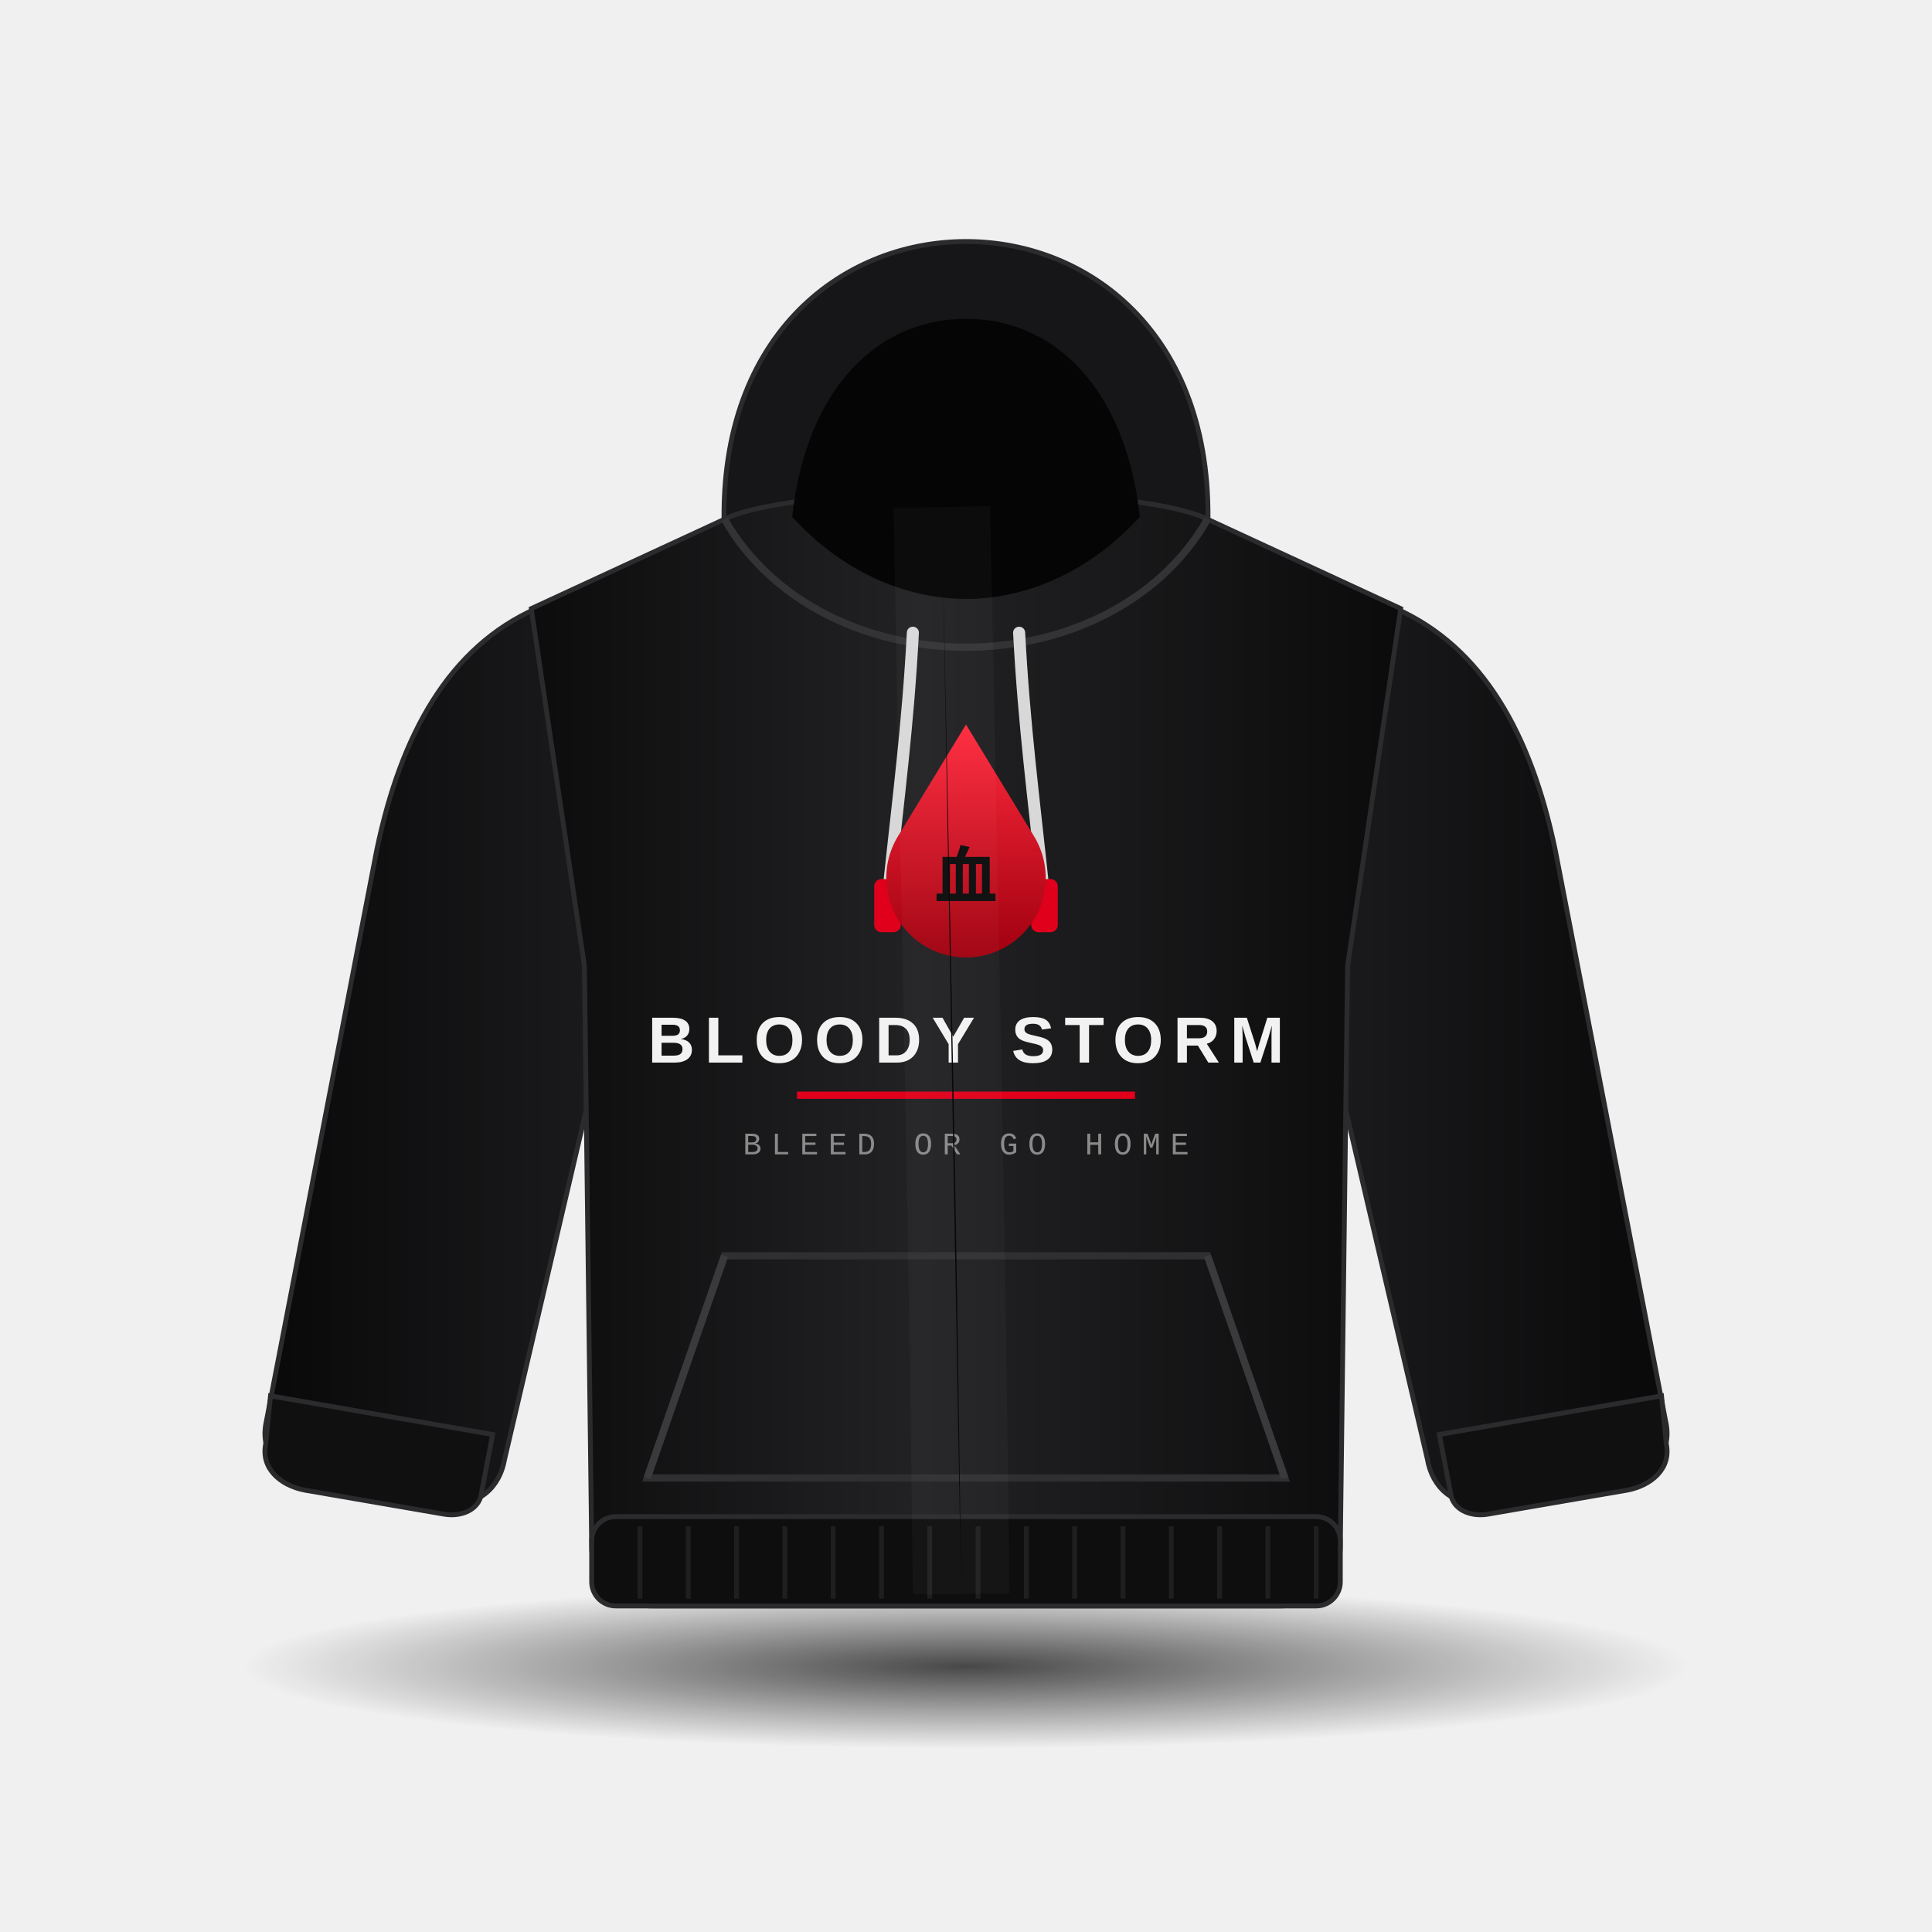
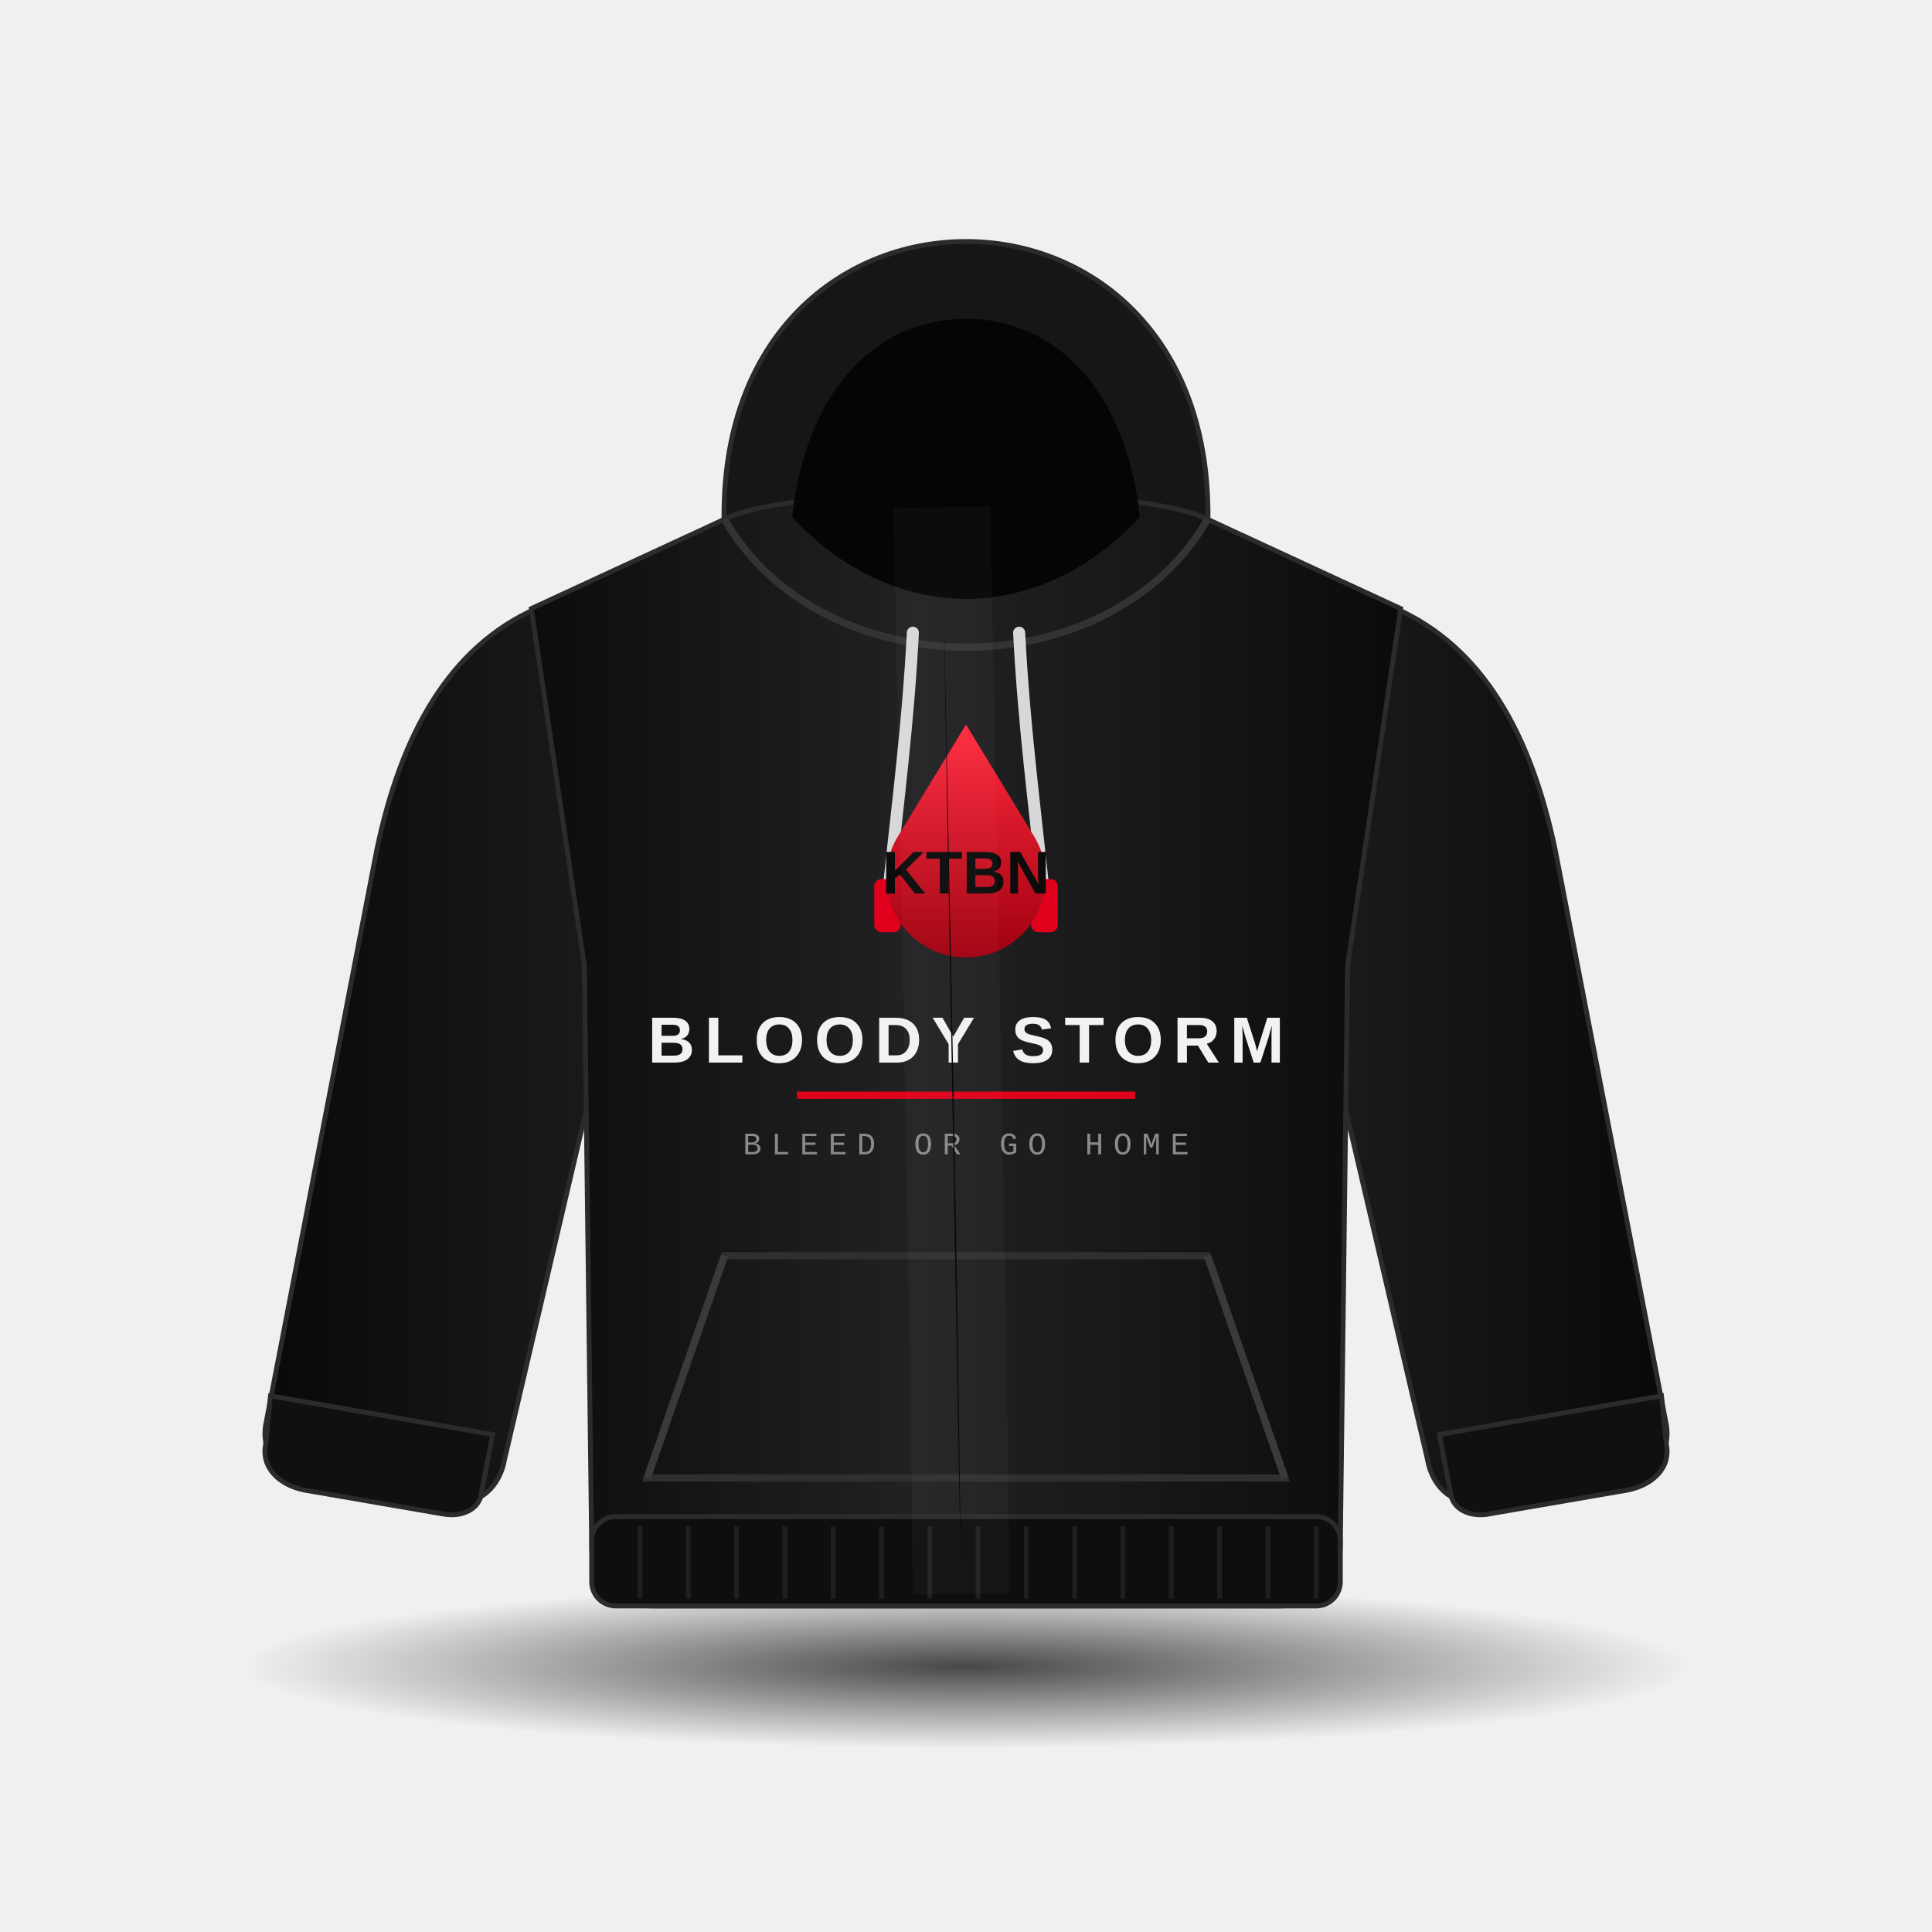
<svg xmlns="http://www.w3.org/2000/svg" viewBox="0 0 800 800">
  <defs>
    <linearGradient id="fab" x1="0" x2="1">
      <stop offset="0" stop-color="#0c0c0d" />
      <stop offset=".45" stop-color="#222224" />
      <stop offset="1" stop-color="#0b0b0c" />
    </linearGradient>
    <linearGradient id="sl" x1="0" x2="1">
      <stop offset="0" stop-color="#09090a" />
      <stop offset="1" stop-color="#1b1b1d" />
    </linearGradient>
    <linearGradient id="slr" x1="1" x2="0">
      <stop offset="0" stop-color="#09090a" />
      <stop offset="1" stop-color="#1b1b1d" />
    </linearGradient>
    <radialGradient id="sh" cx=".5" cy=".5" r=".5">
      <stop offset="0" stop-color="#000" stop-opacity=".7" />
      <stop offset="1" stop-color="#000" stop-opacity="0" />
    </radialGradient>
    <linearGradient id="red" x1="0" y1="0" x2="0" y2="1">
      <stop offset="0" stop-color="#ff2a3d" />
      <stop offset="1" stop-color="#a0000f" />
    </linearGradient>
  </defs>
  <ellipse cx="400" cy="690" rx="300" ry="34" fill="url(#sh)" />
  <path d="M300 222 C296 140 348 100 400 100 C452 100 504 140 500 222 C480 252 440 268 400 268 C360 268 320 252 300 222 Z" fill="#161618" stroke="#2b2b2e" stroke-width="2" />
  <path d="M222 252 C186 268 166 304 156 352 L110 590 C108 602 116 610 128 612 L186 622 C198 624 207 616 209 604 L252 420 Z" fill="url(#sl)" stroke="#2b2b2e" stroke-width="2" />
  <path d="M578 252 C614 268 634 304 644 352 L690 590 C692 602 684 610 672 612 L614 622 C602 624 593 616 591 604 L548 420 Z" fill="url(#slr)" stroke="#2b2b2e" stroke-width="2" />
  <path d="M112 578 L204 594 L199 620 C197 626 190 628 184 627 L126 617 C116 615 108 608 110 598 Z" fill="#101011" stroke="#2b2b2e" stroke-width="2" />
  <path d="M688 578 L596 594 L601 620 C603 626 610 628 616 627 L674 617 C684 615 692 608 690 598 Z" fill="#101011" stroke="#2b2b2e" stroke-width="2" />
  <path d="M300 215 C330 200 470 200 500 215 L580 252 L558 400 L555 640 C555 655 545 665 530 665 L270 665 C255 665 245 655 245 640 L242 400 L220 252 Z" fill="url(#fab)" stroke="#2b2b2e" stroke-width="2" />
  <path d="M328 214 C334 160 364 132 400 132 C436 132 466 160 472 214 C452 236 426 248 400 248 C374 248 348 236 328 214 Z" fill="#050505" />
  <path d="M300 215 C320 250 360 268 400 268 C440 268 480 250 500 215" fill="none" stroke="#333336" stroke-width="3" />
  <path d="M378 262 C376 300 372 330 368 368" stroke="#d8d8d8" stroke-width="5" fill="none" stroke-linecap="round" />
  <path d="M422 262 C424 300 428 330 432 368" stroke="#d8d8d8" stroke-width="5" fill="none" stroke-linecap="round" />
  <rect x="362" y="364" width="11" height="22" rx="3" fill="#e0001b" />
  <rect x="427" y="364" width="11" height="22" rx="3" fill="#e0001b" />
  <path d="M300 520 L500 520 L532 612 L268 612 Z" fill="none" stroke="#2f2f32" stroke-width="3" />
  <path d="M300 520 L268 612 M500 520 L532 612" stroke="#3a3a3d" stroke-width="3" />
  <rect x="245" y="628" width="310" height="37" rx="10" fill="#0e0e0f" stroke="#2b2b2e" stroke-width="2" />
  <g stroke="#1f1f21" stroke-width="2">
    <path d="M265 632 V662 M285 632 V662 M305 632 V662 M325 632 V662 M345 632 V662 M365 632 V662 M385 632 V662 M405 632 V662 M425 632 V662 M445 632 V662 M465 632 V662 M485 632 V662 M505 632 V662 M525 632 V662 M545 632 V662" />
  </g>
  <path d="M400 300 L428 346 A33 33 0 1 1 372 346 Z" fill="url(#red)" />
-   <text x="400" y="372" text-anchor="middle" font-family="'Noto Sans JP','Hiragino Sans','Yu Gothic','Meiryo',sans-serif" font-weight="900" font-size="26" fill="#0b0b0c">血</text>
+   <text x="400" y="370" text-anchor="middle" font-family="Impact,'Arial Black','Helvetica Neue',Arial,sans-serif" font-weight="900" font-size="25" textLength="46" lengthAdjust="spacingAndGlyphs" fill="#0b0b0c">KTBN</text>
  <text x="400" y="440" text-anchor="middle" font-family="Impact,'Arial Black','Helvetica Neue',Arial,sans-serif" font-weight="900" font-size="27" letter-spacing="4" fill="#f2f2f2">BLOODY STORM</text>
  <rect x="330" y="452" width="140" height="3" fill="#e0001b" />
  <text x="400" y="478" text-anchor="middle" font-family="'Courier New',monospace" font-size="13" letter-spacing="4" fill="#8a8a8a">BLEED OR GO HOME</text>
  <path d="M390 210 C392 320 396 480 398 660" stroke="#fff" stroke-opacity=".03" stroke-width="40" />
</svg>
